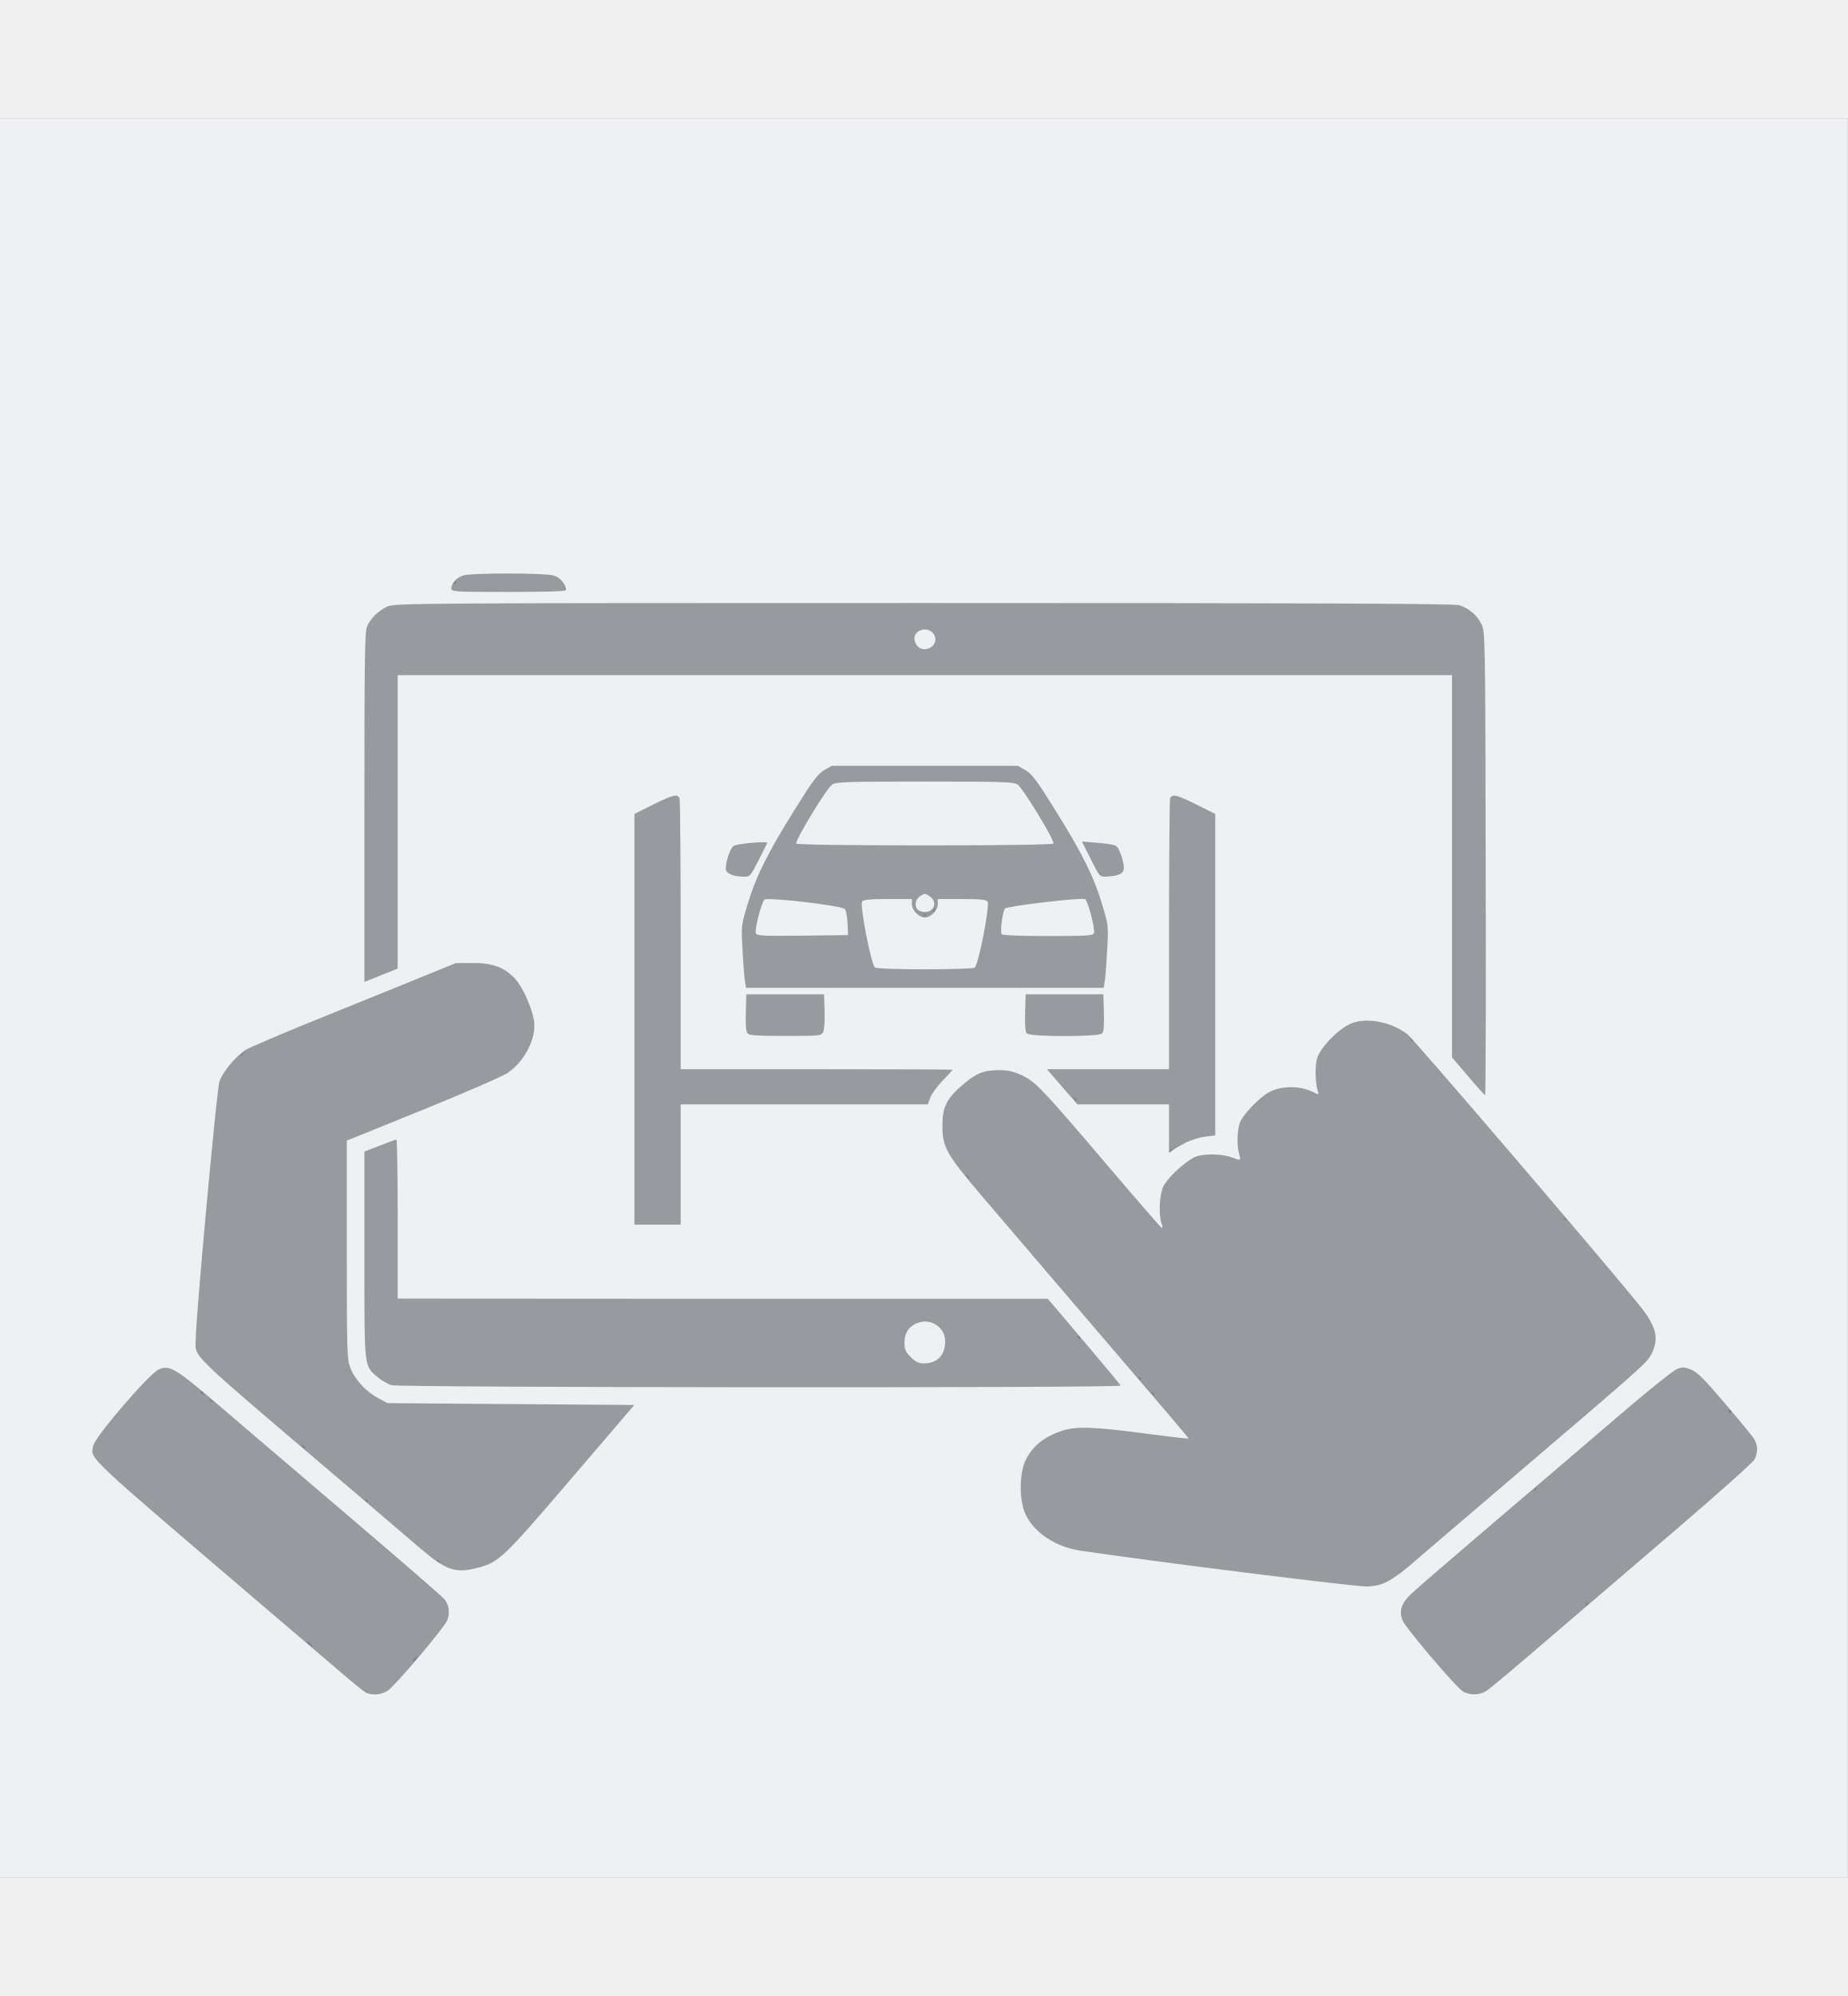
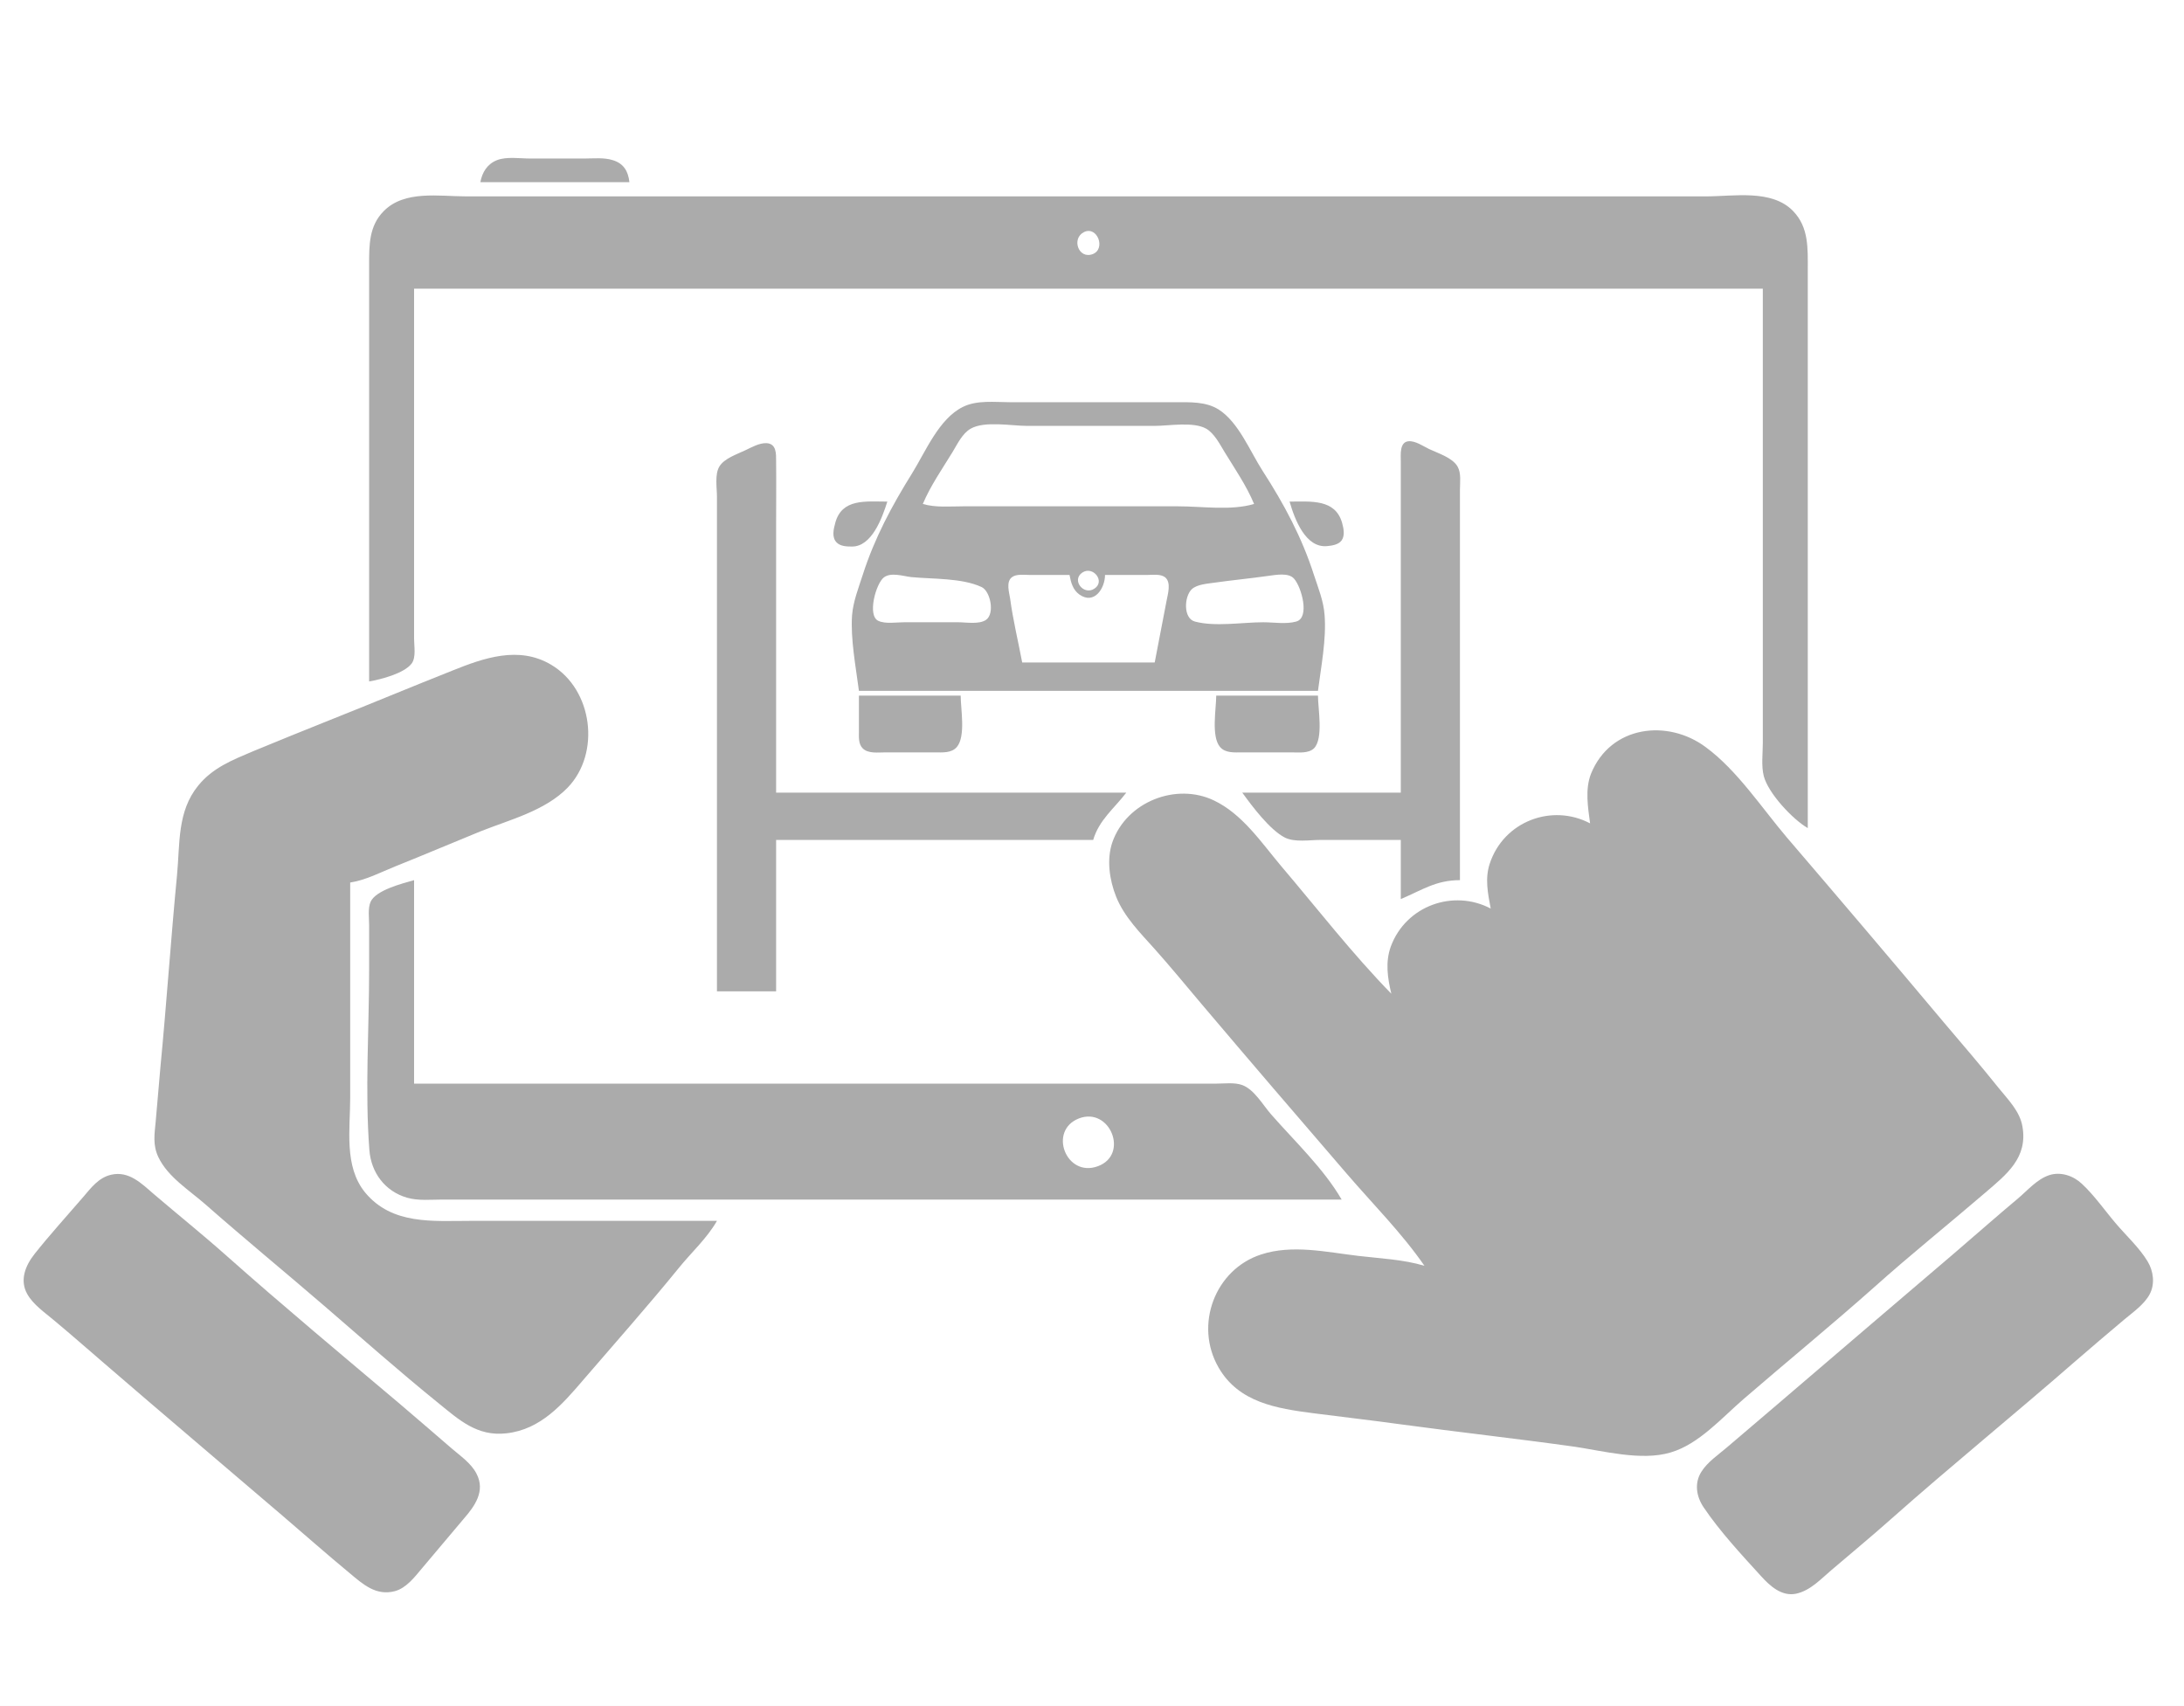
- <svg xmlns="http://www.w3.org/2000/svg" version="1.0" width="1000px" height="1080px" viewBox="0 0 9990 9510" preserveAspectRatio="xMidYMid meet">
-   <g id="layer101" fill="#80828c" stroke="none">
-     <path d="M0 4755 l0 -4755 4995 0 4995 0 0 4755 0 4755 -4995 0 -4995 0 0 -4755z" />
-   </g>
-   <g id="layer102" fill="#979a9f" stroke="none">
-     <path d="M0 4755 l0 -4755 4995 0 4995 0 0 4755 0 4755 -4995 0 -4995 0 0 -4755z m2254 3569 c5 -14 4 -15 -9 -4 -17 14 -19 20 -6 20 5 0 12 -7 15 -16z m-574 -79 c-7 -9 -15 -13 -19 -10 -3 3 1 10 9 15 21 14 24 12 10 -5z m6905 -215 c3 -5 4 -10 1 -10 -3 0 -8 5 -11 10 -3 6 -4 10 -1 10 3 0 8 -4 11 -10z m-6205 -224 c0 -3 -5 -8 -12 -12 -7 -4 -8 -3 -4 4 7 12 16 16 16 8z m-390 -330 c0 -3 -5 -8 -12 -12 -7 -4 -8 -3 -4 4 7 12 16 16 16 8z m6315 -66 c3 -5 4 -10 1 -10 -3 0 -8 5 -11 10 -3 6 -4 10 -1 10 3 0 8 -4 11 -10z m-6655 -224 c0 -3 -5 -8 -12 -12 -7 -4 -8 -3 -4 4 7 12 16 16 16 8z m7710 -196 c0 -5 -5 -10 -11 -10 -5 0 -7 5 -4 10 3 6 8 10 11 10 2 0 4 -4 4 -10z m-8210 -54 c0 -3 -5 -8 -12 -12 -7 -4 -8 -3 -4 4 7 12 16 16 16 8z m-50 -46 c0 -5 -5 -10 -11 -10 -5 0 -7 5 -4 10 3 6 8 10 11 10 2 0 4 -4 4 -10z m5140 6 c0 -3 -5 -8 -12 -12 -7 -4 -8 -3 -4 4 7 12 16 16 16 8z m-70 -80 c0 -3 -5 -8 -12 -12 -7 -4 -8 -3 -4 4 7 12 16 16 16 8z m-330 -226 c0 -5 -5 -10 -11 -10 -5 0 -7 5 -4 10 3 6 8 10 11 10 2 0 4 -4 4 -10z m2630 -634 c0 -3 -5 -8 -12 -12 -7 -4 -8 -3 -4 4 7 12 16 16 16 8z m-3230 -230 c0 -3 -5 -8 -12 -12 -7 -4 -8 -3 -4 4 7 12 16 16 16 8z m1095 -146 c3 -5 4 -10 1 -10 -3 0 -8 5 -11 10 -3 6 -4 10 -1 10 3 0 8 -4 11 -10z m-515 -274 c0 -3 -5 -8 -12 -12 -7 -4 -8 -3 -4 4 7 12 16 16 16 8z m-4505 -246 c3 -5 4 -10 1 -10 -3 0 -8 5 -11 10 -3 6 -4 10 -1 10 3 0 8 -4 11 -10z m6325 -74 c0 -3 -5 -8 -12 -12 -7 -4 -8 -3 -4 4 7 12 16 16 16 8z m-2633 -683 c-4 -3 -10 -3 -14 0 -3 4 0 7 7 7 7 0 10 -3 7 -7z m48 -23 c3 -5 4 -10 1 -10 -3 0 -8 5 -11 10 -3 6 -4 10 -1 10 3 0 8 -4 11 -10z m-2590 -1770 c3 -5 4 -10 1 -10 -3 0 -8 5 -11 10 -3 6 -4 10 -1 10 3 0 8 -4 11 -10z" />
-   </g>
-   <g id="layer103" fill="#eff0f2" stroke="none">
-     <path d="M0 4755 l0 -4755 4995 0 4995 0 0 4755 0 4755 -4995 0 -4995 0 0 -4755z m2098 3743 c44 -32 301 -336 319 -377 17 -39 11 -86 -15 -117 -9 -12 -233 -206 -497 -431 -264 -225 -583 -498 -710 -606 -249 -213 -276 -230 -337 -204 -51 22 -344 363 -354 412 -14 75 -62 29 946 890 135 115 304 259 375 320 72 62 139 117 150 123 33 19 89 14 123 -10z m5937 3 c17 -10 161 -131 320 -268 160 -137 476 -407 703 -602 227 -194 419 -366 427 -381 20 -38 19 -79 -3 -113 -9 -15 -80 -101 -157 -191 -113 -133 -148 -168 -182 -182 -38 -15 -47 -15 -78 -3 -19 8 -151 113 -292 234 -142 122 -447 382 -678 579 -231 197 -441 378 -466 402 -54 52 -68 95 -45 146 18 41 286 357 323 380 36 23 90 23 128 -1z m-528 -595 c27 -15 77 -51 110 -79 32 -29 255 -218 493 -422 780 -665 793 -677 818 -725 43 -85 27 -150 -65 -264 -187 -232 -1219 -1438 -1254 -1465 -92 -71 -235 -95 -316 -53 -71 37 -157 129 -173 185 -12 45 -9 141 6 180 5 15 3 15 -24 2 -72 -37 -171 -37 -239 -2 -57 30 -150 129 -162 172 -13 49 -14 119 -2 163 11 37 10 37 -44 17 -57 -20 -163 -19 -202 3 -58 31 -145 114 -164 156 -21 46 -26 157 -9 201 6 15 6 25 1 23 -4 -1 -133 -149 -285 -328 -363 -426 -398 -463 -471 -497 -48 -22 -74 -28 -130 -28 -82 1 -121 18 -203 90 -76 68 -97 112 -97 210 0 118 20 154 230 400 169 198 762 892 996 1165 59 69 106 126 105 127 -1 1 -107 -11 -236 -28 -280 -37 -374 -40 -450 -14 -95 31 -161 85 -196 160 -34 72 -34 218 0 290 46 100 163 177 295 197 395 59 1498 197 1552 194 49 -2 79 -10 116 -30z m-4925 -71 c115 -30 137 -50 504 -479 l343 -401 -667 -5 -667 -5 -50 -27 c-65 -34 -127 -101 -151 -164 -18 -46 -19 -83 -19 -638 l0 -590 412 -167 c227 -92 433 -182 458 -199 90 -62 153 -183 143 -275 -8 -66 -58 -182 -99 -229 -58 -66 -124 -91 -234 -90 l-90 0 -285 116 c-157 64 -404 164 -550 223 -146 60 -281 118 -301 130 -55 35 -126 120 -143 173 -15 46 -127 1269 -128 1394 0 100 -63 40 822 793 161 138 334 285 384 328 147 126 197 144 318 112z m3476 -985 c-1 -5 -91 -113 -198 -239 l-195 -230 -1757 0 -1758 -1 0 -430 c0 -236 -3 -430 -7 -430 -4 0 -45 15 -90 33 l-83 32 0 558 c0 625 -3 597 72 662 22 18 56 38 76 43 50 13 3945 16 3940 2z m-2378 -1195 l0 -325 668 0 668 0 13 -36 c7 -20 38 -62 67 -92 30 -31 54 -57 54 -59 0 -2 -331 -3 -735 -3 l-735 0 0 -724 c0 -398 -3 -731 -6 -740 -10 -26 -38 -19 -144 34 l-100 50 0 1110 0 1110 125 0 125 0 0 -325z m2734 -120 c28 -13 74 -27 103 -31 l53 -6 0 -869 0 -869 -100 -50 c-106 -53 -134 -60 -144 -34 -3 9 -6 342 -6 740 l0 724 -330 0 -330 0 82 95 83 95 248 0 247 0 0 131 0 131 23 -16 c12 -9 44 -27 71 -41z m1618 -1507 c-2 -1236 -3 -1253 -23 -1294 -22 -47 -66 -84 -118 -102 -26 -9 -741 -12 -2895 -12 -2770 0 -2862 1 -2902 19 -48 22 -90 63 -110 108 -12 27 -14 189 -14 977 l0 944 90 -36 90 -36 0 -793 0 -793 2850 0 2850 0 0 1033 0 1033 87 102 c47 56 89 102 92 102 3 0 5 -563 3 -1252z m-3582 912 c6 -11 10 -60 8 -113 l-3 -92 -210 0 -210 0 -3 99 c-2 64 1 103 9 112 9 11 51 14 205 14 183 0 194 -1 204 -20z m1509 6 c8 -9 11 -48 9 -112 l-3 -99 -210 0 -210 0 -3 99 c-2 64 1 103 9 112 17 20 391 20 408 0z m15 -291 c3 -25 9 -101 12 -169 7 -119 6 -126 -26 -232 -45 -152 -107 -277 -250 -507 -104 -167 -130 -202 -165 -223 l-42 -24 -503 0 -503 0 -42 24 c-35 21 -61 56 -165 223 -143 230 -205 355 -250 507 -32 106 -33 113 -26 232 3 68 9 144 12 169 l7 45 967 0 967 0 7 -45z m-1874 -642 c25 -49 46 -92 48 -96 5 -11 -157 3 -180 15 -23 11 -54 116 -41 137 12 18 44 29 93 30 35 1 36 -1 80 -86z m1939 78 c40 -11 45 -31 27 -94 -9 -31 -24 -61 -34 -65 -9 -5 -54 -13 -100 -16 l-83 -7 48 95 c47 95 48 96 83 95 19 -1 46 -4 59 -8z m-2979 -1541 c0 -32 -33 -70 -68 -79 -48 -14 -436 -14 -484 -1 -39 11 -68 42 -68 72 0 17 20 18 310 18 210 0 310 -3 310 -10z" />
-     <path d="M4924 6696 c-29 -29 -34 -41 -34 -79 0 -54 26 -91 75 -107 72 -24 145 27 145 101 0 75 -43 119 -115 119 -29 0 -45 -8 -71 -34z" />
-     <path d="M4954 2845 c-9 -14 -13 -32 -9 -45 15 -47 86 -50 107 -5 27 59 -62 105 -98 50z" />
-     <path d="M4731 4591 c-21 -13 -84 -340 -70 -358 9 -10 45 -13 140 -13 l129 0 0 29 c0 32 39 71 70 71 31 0 70 -39 70 -71 l0 -29 129 0 c95 0 131 3 140 13 14 18 -49 345 -70 358 -8 5 -129 9 -269 9 -140 0 -261 -4 -269 -9z" />
-     <path d="M4086 4404 c-7 -19 30 -164 47 -181 15 -14 415 32 434 51 7 6 13 40 15 76 l3 65 -246 3 c-221 2 -247 1 -253 -14z" />
-     <path d="M5415 4410 c-9 -15 6 -128 19 -139 18 -14 419 -61 433 -50 16 14 55 163 47 183 -5 14 -34 16 -249 16 -150 0 -246 -4 -250 -10z" />
-     <path d="M4962 4278 c-20 -20 -14 -56 13 -74 23 -15 27 -15 50 0 44 29 28 86 -25 86 -14 0 -31 -5 -38 -12z" />
-     <path d="M4305 3920 c-9 -14 164 -299 194 -319 22 -14 76 -16 501 -16 425 0 479 2 501 16 30 20 203 305 194 319 -4 6 -251 10 -695 10 -444 0 -691 -4 -695 -10z" />
-   </g>
+ <svg xmlns="http://www.w3.org/2000/svg" version="1.1" id="Laag_1" x="0px" y="0px" viewBox="0 0 923 721" style="enable-background:new 0 0 923 721;" xml:space="preserve">
+   <style type="text/css">
+ 	.st0{fill:#FFFFFF;}
+ 	.st1{fill:#ABABAB;}
+ </style>
+   <path class="st0" d="M0,0v721h923V0H0z" />
+   <path class="st1" d="M203,77h63c-0.5-4.6-2.4-7.9-7-9.3c-3.7-1.2-8.1-0.7-12-0.7h-23c-4.4,0-9.9-0.9-14,0.7  C205.8,69.4,203.8,72.9,203,77 M156,288c4.9-0.8,14.9-3.4,18-7.6c1.9-2.6,1-7.3,1-10.4v-25V122h570v165v27c0,4.4-0.7,9.7,0.4,14  c1.9,7.3,12.2,18.3,18.6,22V159v-45c0-8.9,0.5-17.9-6.2-24.8c-9-9.3-25-6.2-36.8-6.2h-94H282h-85c-11.4,0-26-2.7-34.8,6.2  c-6.3,6.3-6.2,14.5-6.2,22.8v31V288z" />
+   <path class="st0" d="M458.1,98.1c-5.4,2.7-2.3,11.6,3.7,9.3C467.5,105.2,463.7,95.3,458.1,98.1z" />
+   <path class="st1" d="M363,292h194c1.3-10.2,3.6-21.8,2.8-32c-0.4-5.9-2.7-11.5-4.5-17c-5.1-15.9-12.6-29.9-21.7-44  c-5.3-8.2-10.2-20.7-18.7-26c-5.4-3.3-11.9-3-18-3h-30h-40c-6.5,0-14-1-20,2c-10.1,5-15.7,18.8-21.4,28c-8.6,13.8-15.9,27.4-20.9,43  c-1.8,5.6-4,11.1-4.5,17C359.4,270.1,361.7,281.9,363,292z" />
+   <path class="st0" d="M390,213c5.4,1.6,11.4,1,17,1h27h64c10.1,0,22.3,1.9,32-1c-3.2-7.7-8.1-14.8-12.5-22c-2-3.3-4.3-7.8-7.7-9.8  c-5.5-3.1-15.7-1.2-21.8-1.2h-54c-6.6,0-17.9-2.2-23.8,1.2c-3.5,2-5.6,6.5-7.6,9.8C398.2,198.2,393.3,205.2,390,213z" />
+   <path class="st1" d="M592,335h-67c4.2,5.8,11.6,15.7,18,19c4.2,2.1,10.4,1,15,1h34v25c9-3.8,14.8-8,25-8V228v-21c0-3.1,0.6-7-1-9.8  c-2.2-3.8-8.2-5.6-12-7.4c-2.5-1.2-5.9-3.6-8.8-3.3c-3.8,0.4-3.2,5.8-3.2,8.5c0,8.7,0,17.3,0,26V335 M303,419h25v-64h134  c2.5-8.5,8.9-13.3,14-20H328V222c0-9,0.1-18,0-27c0-3.2,0.2-7.5-4.1-7.7c-3.1-0.1-6.3,1.8-8.9,3c-3.5,1.7-8.9,3.4-11,6.9  c-2,3.4-1,9-1,12.8v30V419 M375,212c-9.1,0-19.2-1.4-22,9c-0.7,2.6-1.6,6.1,0.6,8.3c1.6,1.6,4.2,1.7,6.4,1.7  C368.4,231.1,372.8,219,375,212 M545,212c2.2,7.6,6.8,19.8,16,18.8c2-0.2,4.7-0.6,6-2.4c1.5-2.1,0.8-5.2,0.2-7.4  C564.3,210.8,554,212,545,212z" />
+   <path class="st0" d="M457.4,242c-4.7,3.2,0.6,9.8,5.1,6.8C467.3,245.7,461.9,239,457.4,242 M373.6,244c-3.4,2.5-7.2,16.2-2.4,18.4  c3,1.4,7.6,0.6,10.8,0.6h23c3.4,0,8.7,1,11.7-1c3.8-2.6,1.9-12.2-1.9-13.9c-8.4-3.9-20.7-3.3-29.8-4.2  C381.7,243.5,376.6,241.8,373.6,244 M432,280h56l5-26c0.5-2.8,2.1-7.8-0.6-10c-1.9-1.5-5.2-1-7.4-1h-18c0,5.6-4.5,12.7-10.8,8.3  c-2.8-2-3.6-5.1-4.2-8.3h-17c-2.2,0-5.5-0.5-7.4,1c-2.5,2-1.1,6.4-0.7,9C428.1,262,430.3,271,432,280 M536,243.4  c-7.7,1.1-15.3,1.8-23,2.9c-2.8,0.4-7.1,0.7-9.3,2.7c-3.3,3.1-3.7,12.4,1.3,13.7c8.5,2.3,20.1,0.3,28.9,0.3c4.3,0,9.7,0.9,13.9-0.3  c5.9-1.6,2.2-14.7-0.9-18.1C544.6,241.9,539.1,243,536,243.4z" />
+   <path class="st1" d="M303,516H199c-16,0-33.3,1.8-44.7-12c-9-11-6.3-26.8-6.3-40v-91c6.6-1,12.8-4.3,19-6.8c12-4.8,24-9.9,36-14.8  c12.3-4.9,27.4-8.7,36.9-18.5c14-14.5,10.7-41.4-6.9-51.9c-13.7-8.2-28.6-2.9-42,2.5c-17.4,6.9-34.6,14.1-52,21  c-10.7,4.3-21.4,8.6-32,13c-8.7,3.7-17,6.9-23.2,14.5c-9,11-7.7,24.6-9,38c-2.6,27-4.4,54-7,81c-0.7,7.7-1.3,15.3-2,23  c-0.5,5.3-1.3,9.9,1.1,15c4,8.5,13.2,14.1,20.1,20.2c16.5,14.5,33.4,28.4,50,42.7c15.9,13.7,31.7,27.7,48,40.9  c9,7.3,16.6,14.4,29,13c14.6-1.6,23.8-12.4,32.7-22.8c13.4-15.6,27.1-31,40.1-47C292.2,529.3,298.7,523.5,303,516 M363,294l0,15  c0,2.4-0.3,5.4,1.6,7.3c2.3,2.3,6.5,1.7,9.4,1.7h21c3.2,0,7.1,0.4,9.4-2.3c3.8-4.5,1.6-16.1,1.6-21.7H363 M514,294  c0,5.6-2.2,17.2,1.6,21.7c2.3,2.7,6.2,2.3,9.4,2.3h21c2.9,0,7,0.5,9.3-1.7c4.1-4.1,1.7-16.8,1.7-22.3H514 M672,348  c-16.1-8.5-36.5-0.9-42.4,17c-2.1,6.3-0.8,12.6,0.4,19c-15.8-8.3-35.8-1.2-42.2,16c-2.4,6.6-1.4,13.3,0.2,20  c-16.5-16.9-31.3-36-46.6-54c-8.4-10-16.4-22-28.4-27.7c-15.9-7.6-36.9,0.5-42.9,17.7c-2.5,7.3-1.2,16,1.6,23  c3.4,8.5,10.2,15.3,16.2,22c6.7,7.5,13.1,15.3,19.6,23c20.4,24.1,41,48.1,61.6,72c10.9,12.7,23.4,25.2,32.9,39  c-8.9-2.7-18.8-3.1-28-4.2c-13.5-1.6-27.8-4.9-41-0.6c-19.5,6.3-28.4,29.8-18,47.8c8.5,14.8,24.6,17.3,40,19.3  c12.3,1.6,24.7,3,37,4.7c24.3,3.3,48.7,6,73,9.4c12.5,1.8,28.6,6.2,41,2.5c12-3.5,21.7-14.7,31-22.7c18.3-15.8,37-31.1,55-47.1  c15.3-13.7,31.4-26.6,47-40c9.1-7.8,18.1-14.8,15.7-28.1c-1.1-6.3-6-11.2-9.9-16c-7.6-9.5-15.5-18.7-23.4-28  c-21.9-26.1-44-52.1-66.2-78c-10.7-12.6-21-28.4-34.3-38.2c-16.1-12-40.2-9.2-48.5,11.2C669.8,333.6,671.1,341.2,672,348 M567,507  c-7.5-13-19.9-24.7-29.8-36c-3.5-4-7.1-10.5-12.2-12.4c-3.3-1.2-7.5-0.6-11-0.6h-21h-72H175v-86c-4.9,1.4-16.2,4.2-18.4,9.2  c-1.2,2.8-0.6,6.8-0.6,9.8v19c0,25.1-1.8,51,0.1,76c0.7,9.6,6.6,17.5,15.9,20.2c4.8,1.4,10.1,0.8,15,0.8h25h83H567z" />
+   <path class="st0" d="M456,472.7c-13.2,5.1-5.4,25.2,8,20.2C477.3,488,469.1,467.7,456,472.7z" />
+   <path class="st1" d="M47,496.5c-5.3,1.2-8.5,5.5-11.9,9.5c-6.8,7.9-14,15.8-20.5,24c-3.8,4.8-6.4,11-3.1,16.9  c2.5,4.5,7.5,7.9,11.4,11.2c7.1,5.9,14,12,21,18c24.9,21.5,50,42.7,75,64.1c9.7,8.3,19.2,16.7,29,24.8c5.6,4.7,11.1,9.6,19,7.5  c4.8-1.3,8.3-5.9,11.4-9.6c5.9-7,11.8-14,17.7-21c4.7-5.4,9.2-11.7,5.4-19c-2.2-4.4-6.9-7.6-10.5-10.7c-7.3-6.3-14.6-12.6-22-18.9  c-24.4-20.6-49.1-41.2-73-62.4c-10.1-9-20.7-17.5-31-26.3C59.8,500.2,54.5,494.8,47,496.5 M866,496.7c-5.1,1.7-9,6.3-13,9.7  c-9.1,7.6-18,15.5-27,23.2c-25,21.3-50,42.7-75,64.1l-21,17.9c-3.7,3.2-8.4,6.3-11,10.5c-3,4.8-2.1,10.4,1,15  c6.8,10.1,16,20,24.2,29c3.8,4.2,8.7,8.7,14.8,7.5c6.1-1.3,10.5-6.2,15-10c8.3-7.1,16.8-14.1,25-21.4c25.6-22.7,52.2-44.3,78-66.8  c6.9-6,14-12,21-17.9c3.6-3,8.3-6.3,10.5-10.5c2.3-4.3,1.6-9.8-0.9-13.9c-3.5-5.8-9-10.8-13.4-16c-4.7-5.5-9.1-11.9-14.4-16.8  C876.2,496.9,870.8,495.1,866,496.7z" />
</svg>
